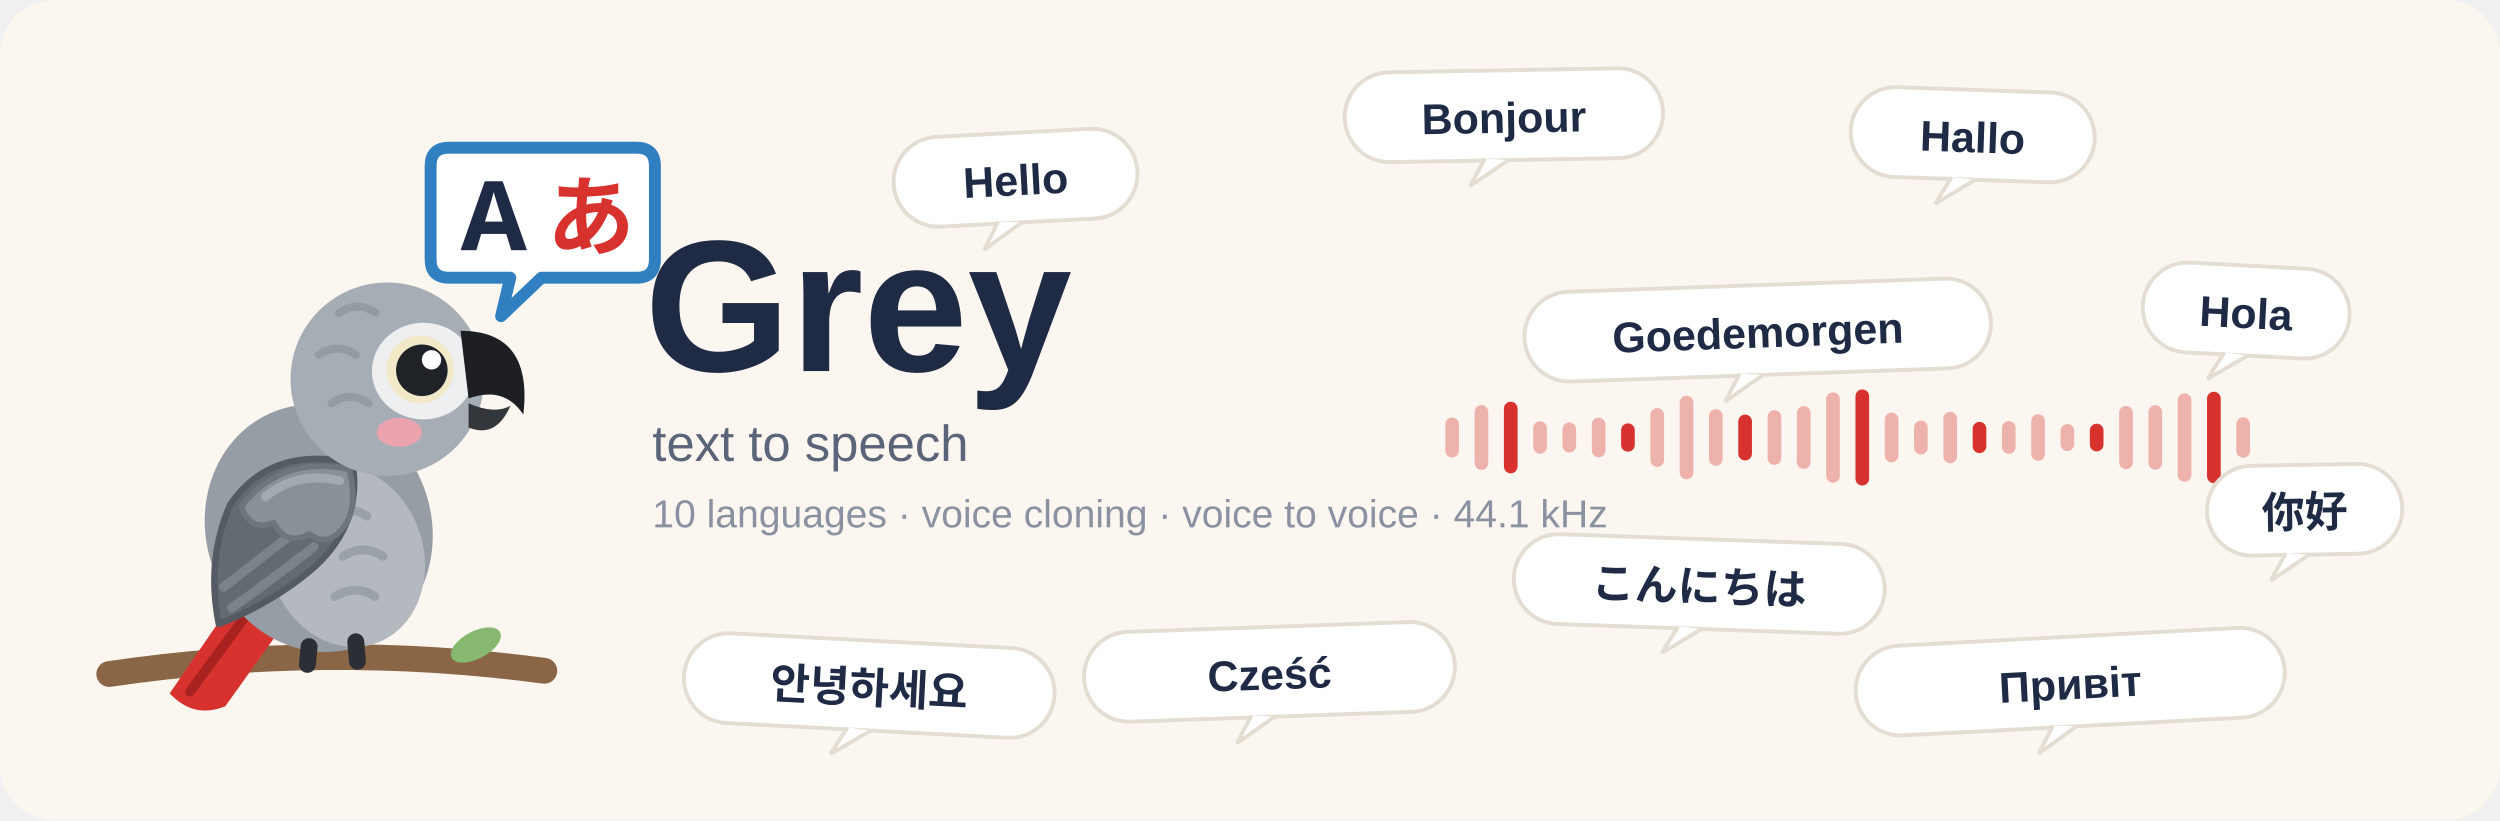
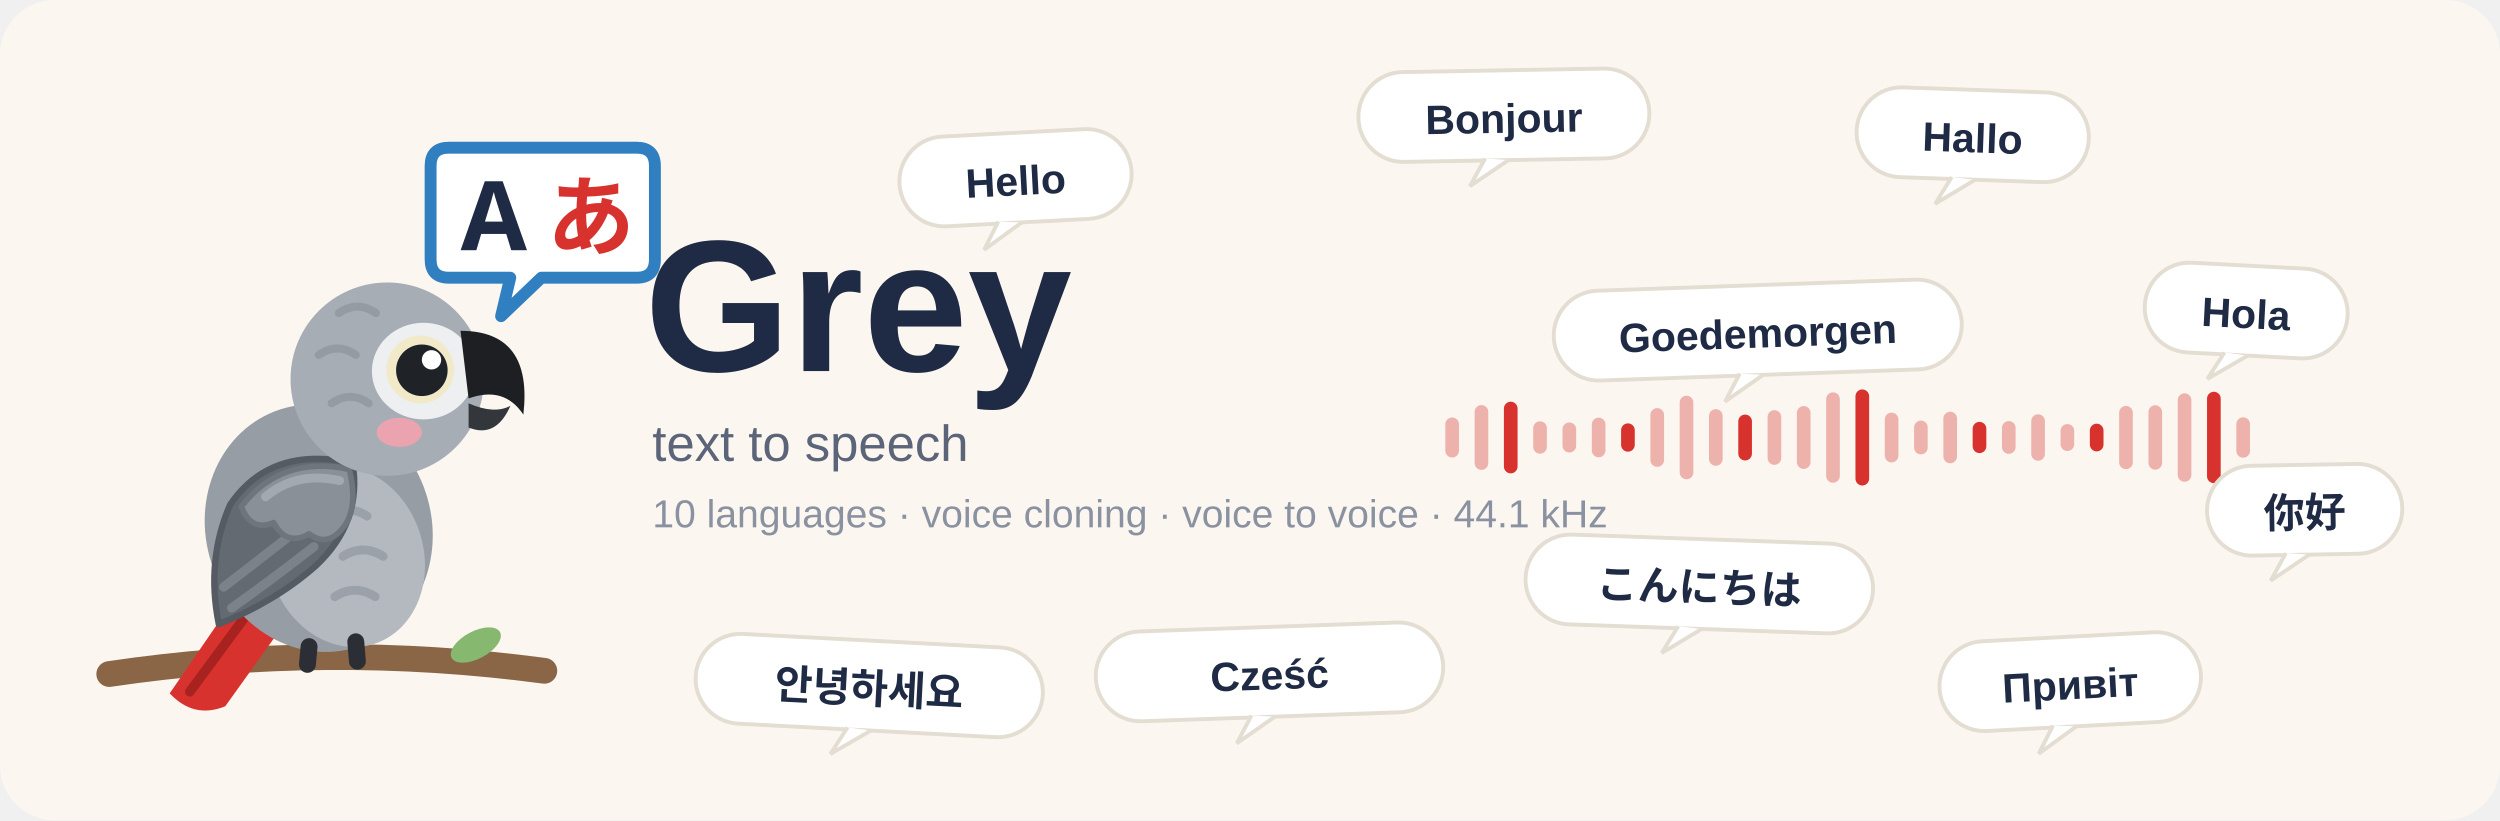
<svg xmlns="http://www.w3.org/2000/svg" viewBox="0 0 1280 420" width="1280" height="420" role="img" aria-label="Grey: text to speech in ten languages">
  <style>
.bg{fill:#fbf7f0}.ink{fill:#1f2a44}.ink2{fill:#5b6478}.muted{fill:#8a91a0}.line{stroke:#e3ddd2}.card{fill:#ffffff;stroke:#e8e1d5}
.acc{fill:#d8322e}.accs{stroke:#d8322e}.bar{fill:#c9ccd3}.bub{fill:#ffffff;stroke:#e3ddd2}.wave{fill:#d8322e}
@media (prefers-color-scheme: dark){.bg{fill:#14171d}.ink{fill:#eef1f6}.ink2{fill:#b3bac7}.muted{fill:#8790a0}.line{stroke:#2c313b}
.card{fill:#1c2028;stroke:#2c313b}.acc{fill:#ff5a4f}.accs{stroke:#ff5a4f}.bar{fill:#4a505c}.bub{fill:#1f242d;stroke:#343a46}.wave{fill:#ff5a4f}}
</style>
  <rect class="bg" width="1280" height="420" rx="28" />
  <g transform="translate(40 70) scale(4.6875)">
    <g transform="translate(-1 8) scale(0.88)">
      <path d="M5 57.6 Q32 53.6 59 57.2" stroke="#8a6646" stroke-width="3.2" fill="none" stroke-linecap="round" />
      <ellipse cx="50.5" cy="54" rx="3.4" ry="1.7" fill="#86b86f" transform="rotate(-28 50.5 54)" />
      <path d="M23.5 44 L12.5 60 Q15.5 63.2 19.4 61.6 L29.5 47.5 Z" fill="#d8322e" />
      <path d="M15 59.8 L22.6 49.5" stroke="#a8221f" stroke-width="1.2" stroke-linecap="round" />
      <ellipse cx="31" cy="39.5" rx="14" ry="15.5" fill="#979da4" transform="rotate(-18 31 39.5)" />
      <ellipse cx="34.4" cy="43" rx="9.6" ry="11.4" fill="#b4b9bf" transform="rotate(-18 34.4 43)" />
      <g stroke="#9ba1a8" stroke-width="1.1" fill="none" stroke-linecap="round">
        <path d="M32 38 Q34.5 36.4 37 38" />
        <path d="M34 43 Q36.5 41.4 39 43" />
        <path d="M33 48 Q35.5 46.4 38 48" />
      </g>
      <path d="M35.2 31.4 Q25 29.2 20 36.6 Q17 43.5 18.6 51.4 Q25.6 48.6 30.6 44.2 Q36.4 38.8 35.2 31.4 Z" fill="#646a71" stroke="#555b62" stroke-width=".8" stroke-linejoin="round" />
      <g stroke="#7c828a" stroke-width="1.15" fill="none" stroke-linecap="round">
        <path d="M30.4 41.8 Q25 46 20.2 49.4" />
        <path d="M27.2 40.6 Q22.6 44.2 19.2 46.8" />
      </g>
      <path d="M34.8 32.2 Q26.4 30.4 21.4 36.8 Q22.6 40 25.4 38.8 Q27 41.8 29.8 40.2 Q32.2 42 34.2 39.2 Q35.9 36.8 34.8 32.2 Z" fill="#8a9097" stroke="#6f757c" stroke-width=".7" stroke-linejoin="round" />
      <path d="M33.6 33.6 Q28.2 32.4 24.4 35.6" stroke="#a3a9b0" stroke-width="1.1" fill="none" stroke-linecap="round" />
      <circle cx="39.5" cy="21" r="12" fill="#a7adb4" />
      <g stroke="#959ba2" stroke-width="1" fill="none" stroke-linecap="round">
        <path d="M31 18 Q33.3 16.4 35.6 18" />
        <path d="M33.5 12.8 Q35.8 11.2 38.1 12.8" />
        <path d="M32.6 24 Q34.9 22.4 37.2 24" />
      </g>
      <ellipse cx="44" cy="20" rx="6.4" ry="6" fill="#edeff1" />
      <circle cx="43.6" cy="19.8" r="4.2" fill="#f1e9c8" />
      <circle cx="43.8" cy="19.9" r="3.2" fill="#1f2328" />
      <circle cx="45" cy="18.6" r="1.2" fill="#fff" />
      <ellipse cx="41" cy="27.6" rx="2.8" ry="1.8" fill="#f3a3ae" opacity=".9" />
      <path d="M48.6 15 Q57.6 15 56.4 25.4 Q54 21.8 49.6 23.4 Z" fill="#1d1f22" />
      <path d="M49.6 24 Q52.8 25.4 54.8 24.3 Q53 28.4 49.6 27 Z" fill="#33373c" />
      <path d="M29.8 54.2 L29.6 56.4 M35.6 53.6 L35.8 56" stroke="#2b2f35" stroke-width="2.1" stroke-linecap="round" />
    </g>
    <path d="M40.5 1.2 H61 Q63 1.2 63 3.2 V13.4 Q63 15.4 61 15.4 H50.6 L46.2 19.6 L47.2 15.4 H40.5 Q38.5 15.4 38.5 13.4 V3.2 Q38.5 1.2 40.5 1.2 Z" fill="#ffffff" stroke="#2f7fc1" stroke-width="1.3" stroke-linejoin="round" />
    <text x="45.4" y="12.4" text-anchor="middle" font-family="Figtree, 'Segoe UI', system-ui, sans-serif" font-weight="800" font-size="10.5" fill="#1f2a44">A</text>
    <text x="56" y="12.2" text-anchor="middle" font-family="'Yu Gothic UI', 'Yu Gothic', 'Hiragino Sans', 'Noto Sans JP', 'Meiryo', sans-serif" font-weight="700" font-size="9.6" fill="#d8322e">あ</text>
  </g>
  <text x="330" y="190" font-size="96" font-weight="800" class="ink" font-family="'Segoe UI', -apple-system, 'Helvetica Neue', Arial, sans-serif">Grey</text>
  <text x="334" y="236" font-size="26" class="ink2" font-family="'Segoe UI', -apple-system, 'Helvetica Neue', Arial, sans-serif">text to speech</text>
  <text x="334" y="270" font-size="20" class="muted" font-family="'Segoe UI', -apple-system, 'Helvetica Neue', Arial, sans-serif">10 languages · voice cloning · voice to voice · 44.1 kHz</text>
  <g transform="translate(0 0)">
    <rect class="wave" x="740" y="213.754" width="7" height="20.5" rx="3.5" opacity="0.35" />
    <rect class="wave" x="755" y="207.392" width="7" height="33.2" rx="3.5" opacity="0.35" />
    <rect class="wave" x="770" y="205.666" width="7" height="36.7" rx="3.5" opacity="1.0" />
    <rect class="wave" x="785" y="215.696" width="7" height="16.6" rx="3.5" opacity="0.35" />
    <rect class="wave" x="800" y="216.295" width="7" height="15.4" rx="3.5" opacity="0.35" />
    <rect class="wave" x="815" y="213.833" width="7" height="20.3" rx="3.5" opacity="0.35" />
    <rect class="wave" x="830" y="216.761" width="7" height="14.5" rx="3.5" opacity="1.0" />
    <rect class="wave" x="845" y="208.939" width="7" height="30.1" rx="3.5" opacity="0.35" />
    <rect class="wave" x="860" y="202.595" width="7" height="42.8" rx="3.5" opacity="0.35" />
    <rect class="wave" x="875" y="209.482" width="7" height="29.0" rx="3.5" opacity="0.35" />
    <rect class="wave" x="890" y="212.26" width="7" height="23.5" rx="3.5" opacity="1.0" />
    <rect class="wave" x="905" y="210.001" width="7" height="28.0" rx="3.5" opacity="0.35" />
    <rect class="wave" x="920" y="207.901" width="7" height="32.2" rx="3.5" opacity="0.35" />
    <rect class="wave" x="935" y="200.867" width="7" height="46.3" rx="3.5" opacity="0.35" />
    <rect class="wave" x="950" y="199.384" width="7" height="49.2" rx="3.5" opacity="1.0" />
    <rect class="wave" x="965" y="211.265" width="7" height="25.5" rx="3.5" opacity="0.35" />
    <rect class="wave" x="980" y="215.341" width="7" height="17.3" rx="3.5" opacity="0.35" />
    <rect class="wave" x="995" y="210.8" width="7" height="26.4" rx="3.5" opacity="0.35" />
    <rect class="wave" x="1010" y="215.992" width="7" height="16.0" rx="3.5" opacity="1.0" />
    <rect class="wave" x="1025" y="215.578" width="7" height="16.8" rx="3.5" opacity="0.35" />
    <rect class="wave" x="1040" y="212.104" width="7" height="23.8" rx="3.5" opacity="0.35" />
    <rect class="wave" x="1055" y="217.113" width="7" height="13.8" rx="3.5" opacity="0.35" />
    <rect class="wave" x="1070" y="216.922" width="7" height="14.2" rx="3.5" opacity="1.0" />
    <rect class="wave" x="1085" y="207.816" width="7" height="32.4" rx="3.5" opacity="0.35" />
    <rect class="wave" x="1100" y="207.481" width="7" height="33.0" rx="3.5" opacity="0.35" />
    <rect class="wave" x="1115" y="201.368" width="7" height="45.3" rx="3.5" opacity="0.35" />
    <rect class="wave" x="1130" y="200.577" width="7" height="46.8" rx="3.5" opacity="1.0" />
    <rect class="wave" x="1145" y="213.653" width="7" height="20.7" rx="3.5" opacity="0.35" />
  </g>
  <g transform="rotate(-3 520 92)">
-     <rect class="bub" x="457.5" y="68" width="125" height="46" rx="23" stroke-width="2" />
+     <rect class="bub" x="460.5" y="68" width="119" height="46" rx="23" stroke-width="2" />
    <path class="bub" d="M510 113 l-8 14 l20 -13" stroke-width="2" />
-     <text x="520" y="100" text-anchor="middle" font-size="22" font-weight="600" class="ink" font-family="'Segoe UI', -apple-system, 'Helvetica Neue', Arial, sans-serif">Hello</text>
+     <text x="520" y="100" text-anchor="middle" font-size="21" font-weight="600" class="ink" font-family="'Segoe UI', -apple-system, 'Helvetica Neue', Arial, sans-serif">Hello</text>
  </g>
  <g transform="rotate(2 1010 70)">
-     <rect class="bub" x="947.5" y="46" width="125" height="46" rx="23" stroke-width="2" />
+     <rect class="bub" x="950.5" y="46" width="119" height="46" rx="23" stroke-width="2" />
    <path class="bub" d="M1000 91 l-8 14 l20 -13" stroke-width="2" />
-     <text x="1010" y="78" text-anchor="middle" font-size="22" font-weight="600" class="ink" font-family="'Segoe UI', -apple-system, 'Helvetica Neue', Arial, sans-serif">Hallo</text>
+     <text x="1010" y="78" text-anchor="middle" font-size="21" font-weight="600" class="ink" font-family="'Segoe UI', -apple-system, 'Helvetica Neue', Arial, sans-serif">Hallo</text>
  </g>
  <g transform="rotate(-1 770 60)">
-     <rect class="bub" x="688.5" y="36" width="163" height="46" rx="23" stroke-width="2" />
+     <rect class="bub" x="695.5" y="36" width="149" height="46" rx="23" stroke-width="2" />
    <path class="bub" d="M760 81 l-8 14 l20 -13" stroke-width="2" />
-     <text x="770" y="68" text-anchor="middle" font-size="22" font-weight="600" class="ink" font-family="'Segoe UI', -apple-system, 'Helvetica Neue', Arial, sans-serif">Bonjour</text>
+     <text x="770" y="68" text-anchor="middle" font-size="21" font-weight="600" class="ink" font-family="'Segoe UI', -apple-system, 'Helvetica Neue', Arial, sans-serif">Bonjour</text>
  </g>
  <g transform="rotate(3 1150 160)">
-     <rect class="bub" x="1097.0" y="136" width="106" height="46" rx="23" stroke-width="2" />
+     <rect class="bub" x="1098.0" y="136" width="104" height="46" rx="23" stroke-width="2" />
    <path class="bub" d="M1140 181 l-8 14 l20 -13" stroke-width="2" />
-     <text x="1150" y="168" text-anchor="middle" font-size="22" font-weight="600" class="ink" font-family="'Segoe UI', -apple-system, 'Helvetica Neue', Arial, sans-serif">Hola</text>
+     <text x="1150" y="168" text-anchor="middle" font-size="21" font-weight="600" class="ink" font-family="'Segoe UI', -apple-system, 'Helvetica Neue', Arial, sans-serif">Hola</text>
  </g>
  <g transform="rotate(-2 650 345)">
-     <rect class="bub" x="555.0" y="321" width="190" height="46" rx="23" stroke-width="2" />
+     <rect class="bub" x="561.0" y="321" width="178" height="46" rx="23" stroke-width="2" />
    <path class="bub" d="M640 366 l-8 14 l20 -13" stroke-width="2" />
-     <text x="650" y="353" text-anchor="middle" font-size="22" font-weight="600" class="ink" font-family="'Segoe UI', -apple-system, 'Helvetica Neue', Arial, sans-serif">Cześć</text>
+     <text x="650" y="353" text-anchor="middle" font-size="21" font-weight="600" class="ink" font-family="'Segoe UI', -apple-system, 'Helvetica Neue', Arial, sans-serif">Cześć</text>
  </g>
  <g transform="rotate(-3 1060 350)">
-     <rect class="bub" x="950.0" y="326" width="220" height="46" rx="23" stroke-width="2" />
+     <rect class="bub" x="993.0" y="326" width="134" height="46" rx="23" stroke-width="2" />
    <path class="bub" d="M1050 371 l-8 14 l20 -13" stroke-width="2" />
-     <text x="1060" y="358" text-anchor="middle" font-size="22" font-weight="600" class="ink" font-family="'Segoe UI', -apple-system, 'Helvetica Neue', Arial, sans-serif">Привіт</text>
+     <text x="1060" y="358" text-anchor="middle" font-size="21" font-weight="600" class="ink" font-family="'Segoe UI', -apple-system, 'Helvetica Neue', Arial, sans-serif">Привіт</text>
  </g>
  <g transform="rotate(2 870 300)">
-     <rect class="bub" x="775.0" y="276" width="190" height="46" rx="23" stroke-width="2" />
+     <rect class="bub" x="781.0" y="276" width="178" height="46" rx="23" stroke-width="2" />
    <path class="bub" d="M860 321 l-8 14 l20 -13" stroke-width="2" />
-     <text x="870" y="308" text-anchor="middle" font-size="22" font-weight="600" class="ink" font-family="'Segoe UI', -apple-system, 'Helvetica Neue', Arial, sans-serif">こんにちは</text>
+     <text x="870" y="308" text-anchor="middle" font-size="21" font-weight="600" class="ink" font-family="'Segoe UI', -apple-system, 'Helvetica Neue', Arial, sans-serif">こんにちは</text>
  </g>
  <g transform="rotate(-1 1180 262)">
    <rect class="bub" x="1130.0" y="238" width="100" height="46" rx="23" stroke-width="2" />
    <path class="bub" d="M1170 283 l-8 14 l20 -13" stroke-width="2" />
-     <text x="1180" y="270" text-anchor="middle" font-size="22" font-weight="600" class="ink" font-family="'Segoe UI', -apple-system, 'Helvetica Neue', Arial, sans-serif">你好</text>
+     <text x="1180" y="270" text-anchor="middle" font-size="21" font-weight="600" class="ink" font-family="'Segoe UI', -apple-system, 'Helvetica Neue', Arial, sans-serif">你好</text>
  </g>
  <g transform="rotate(3 445 352)">
-     <rect class="bub" x="350.0" y="328" width="190" height="46" rx="23" stroke-width="2" />
+     <rect class="bub" x="356.0" y="328" width="178" height="46" rx="23" stroke-width="2" />
    <path class="bub" d="M435 373 l-8 14 l20 -13" stroke-width="2" />
-     <text x="445" y="360" text-anchor="middle" font-size="22" font-weight="600" class="ink" font-family="'Segoe UI', -apple-system, 'Helvetica Neue', Arial, sans-serif">안녕하세요</text>
+     <text x="445" y="360" text-anchor="middle" font-size="21" font-weight="600" class="ink" font-family="'Segoe UI', -apple-system, 'Helvetica Neue', Arial, sans-serif">안녕하세요</text>
  </g>
  <g transform="rotate(-2 900 170)">
-     <rect class="bub" x="780.5" y="146" width="239" height="46" rx="23" stroke-width="2" />
+     <rect class="bub" x="795.5" y="146" width="209" height="46" rx="23" stroke-width="2" />
    <path class="bub" d="M890 191 l-8 14 l20 -13" stroke-width="2" />
-     <text x="900" y="178" text-anchor="middle" font-size="22" font-weight="600" class="ink" font-family="'Segoe UI', -apple-system, 'Helvetica Neue', Arial, sans-serif">Goedemorgen</text>
+     <text x="900" y="178" text-anchor="middle" font-size="21" font-weight="600" class="ink" font-family="'Segoe UI', -apple-system, 'Helvetica Neue', Arial, sans-serif">Goedemorgen</text>
  </g>
</svg>
